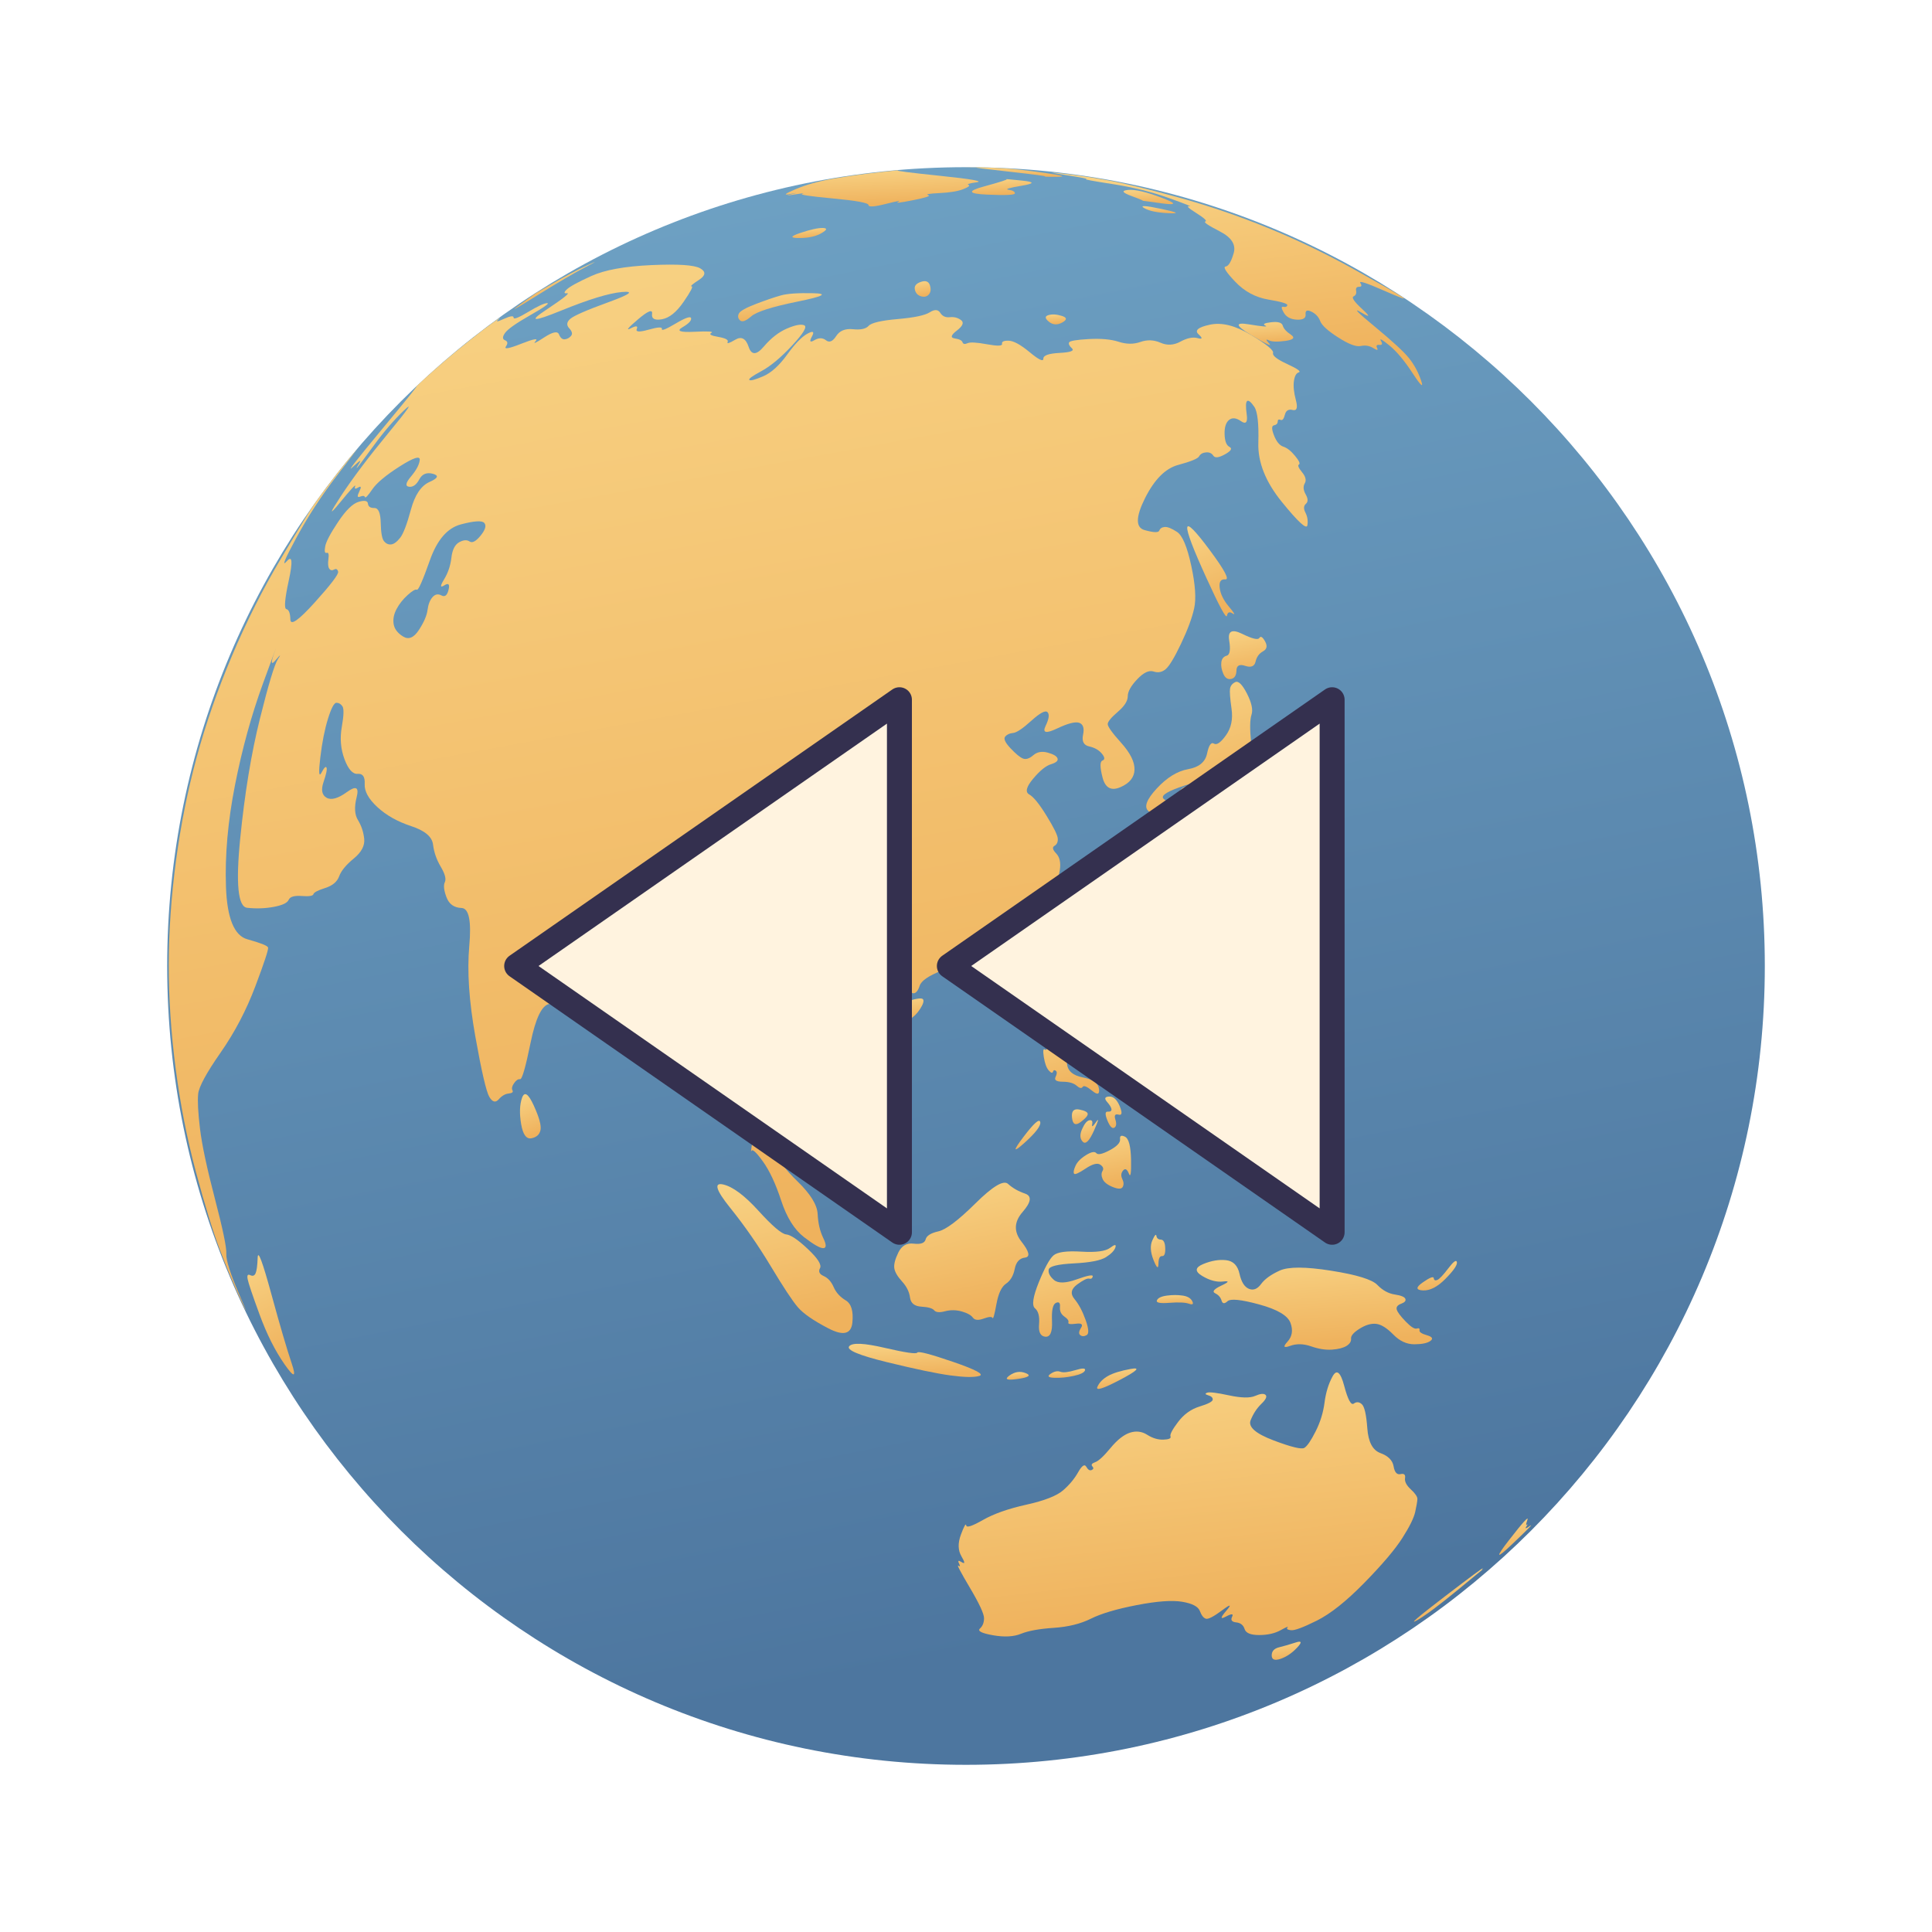
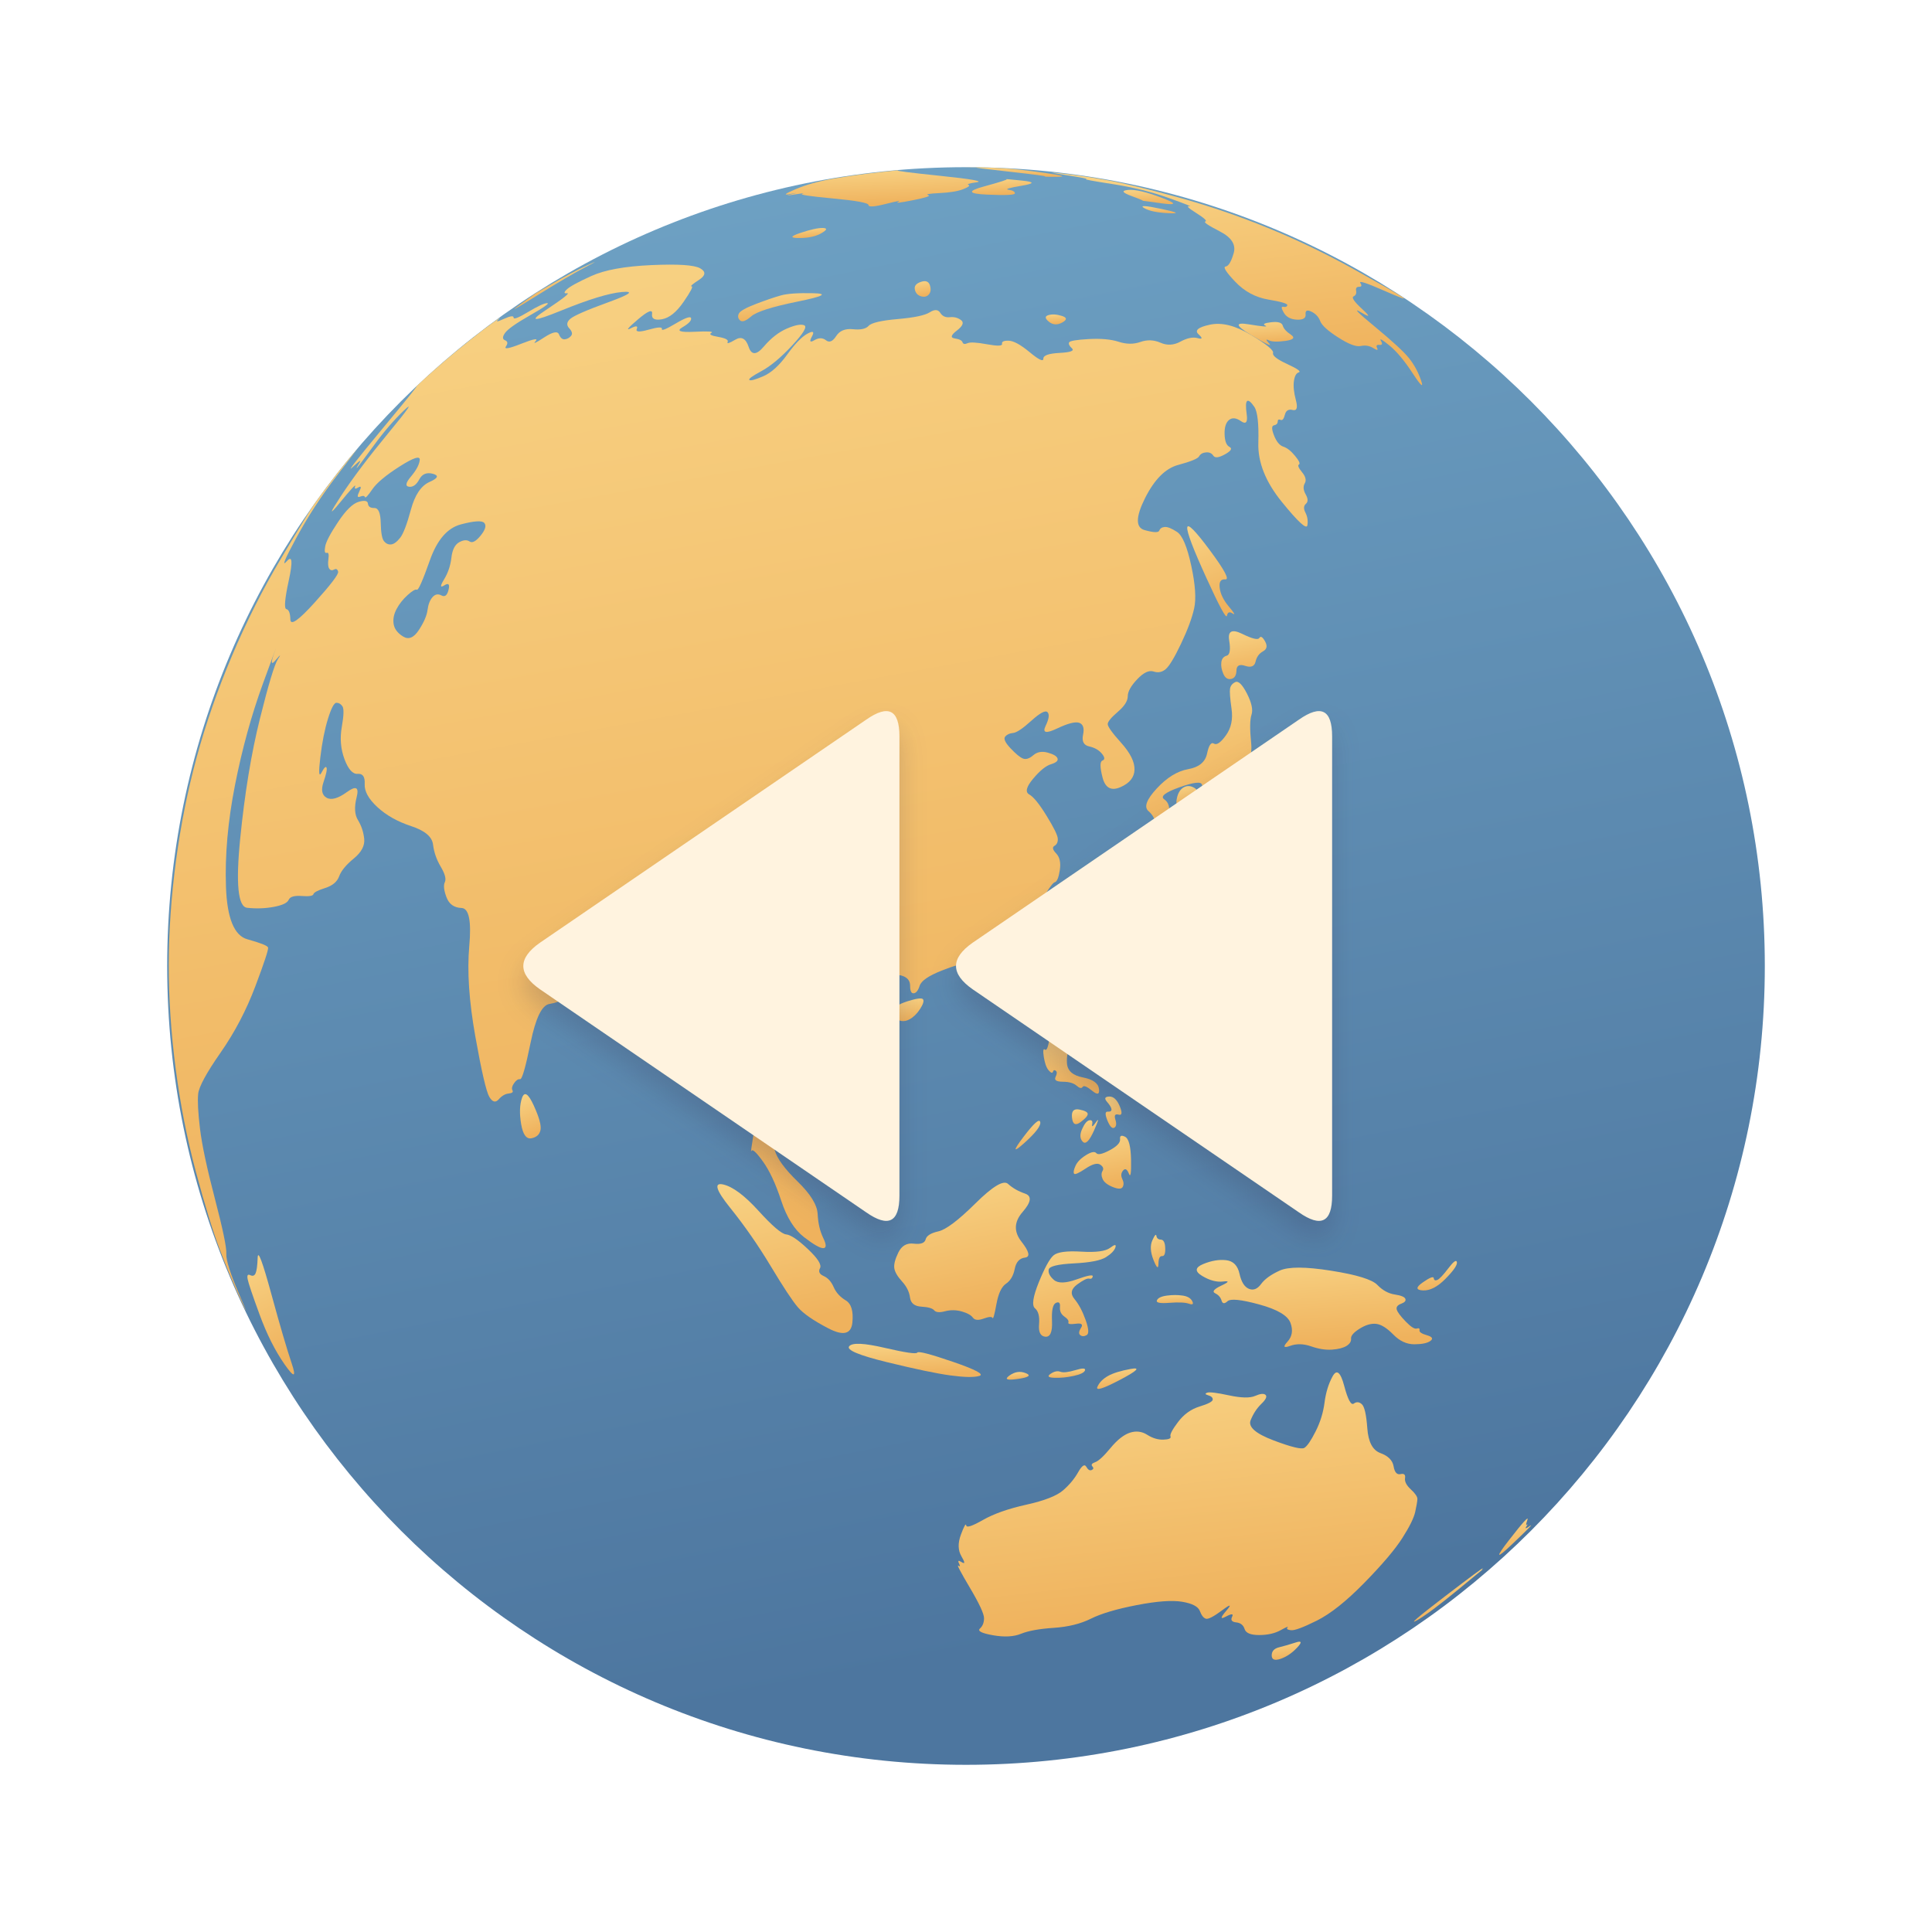
<svg xmlns="http://www.w3.org/2000/svg" width="64" height="64" viewBox="0 0 64 64" data-material="authored">
  <g id="frameless-artwork" transform="translate(-3.28248 -3.28248) scale(1.102577)">
    <defs>
      <linearGradient id="plex-ocean" x1="0" y1="0" x2=".2" y2="1">
        <stop stop-color="#70a4c6" />
        <stop offset="1" stop-color="#4d769f" />
      </linearGradient>
      <linearGradient id="plex-land" x1="0" y1="0" x2=".2" y2="1">
        <stop stop-color="#f8d385" />
        <stop offset="1" stop-color="#efb25d" />
      </linearGradient>
      <clipPath id="globe">
        <circle cx="32" cy="32" r="24" />
      </clipPath>
+       <filter id="rewind-button-shadow" x="-15%" y="-15%" width="130%" height="140%" color-interpolation-filters="sRGB">
+         <feGaussianBlur in="SourceAlpha" stdDeviation=".4" result="blur" />
+         <feOffset in="blur" dy=".5" result="offset" />
+         <feFlood flood-color="#34304f" flood-opacity=".2" result="shade" />
+         <feComposite in="shade" in2="offset" operator="in" result="shadow" />
+         <feMerge>
+           <feMergeNode in="shadow" />
+           <feMergeNode in="SourceGraphic" />
+         </feMerge>
+       </filter>
    </defs>
    <g data-material="authored" stroke-linecap="round" stroke-linejoin="round">
      <circle cx="32" cy="32" r="24" fill="url(#plex-ocean)" />
      <g clip-path="url(#globe)" fill="url(#plex-land)">
        <path d="M41.185 52.714Q41.184 52.523 41.407 52.469Q41.630 52.415 41.905 52.325Q42.179 52.235 41.948 52.480Q41.717 52.725 41.452 52.816Q41.187 52.906 41.185 52.714Z" fill-rule="evenodd" />
        <path d="M47.522 50.103Q47.460 50.180 47.565 50.095Q47.670 50.009 46.794 50.730Q45.917 51.451 45.546 51.660Q45.175 51.868 46.379 50.947Q47.583 50.025 47.522 50.103Z" fill-rule="evenodd" />
        <path d="M48.868 48.639Q48.802 48.828 48.850 48.786Q48.899 48.744 48.832 48.846Q48.766 48.948 48.943 48.823Q49.119 48.698 48.402 49.378Q47.686 50.059 48.311 49.254Q48.935 48.449 48.868 48.639Z" fill-rule="evenodd" />
        <path d="M10.719 40.759Q10.732 40.402 11.128 41.850Q11.524 43.298 11.741 43.940Q11.957 44.582 11.528 43.969Q11.099 43.356 10.776 42.472Q10.452 41.588 10.418 41.411Q10.383 41.233 10.495 41.288Q10.608 41.344 10.657 41.230Q10.706 41.116 10.719 40.759Z" fill-rule="evenodd" />
        <path d="M43.363 44.615Q43.528 45.236 43.651 45.147Q43.773 45.058 43.892 45.165Q44.012 45.271 44.057 45.888Q44.101 46.506 44.451 46.634Q44.800 46.761 44.847 47.032Q44.893 47.302 45.055 47.266Q45.216 47.230 45.191 47.385Q45.166 47.541 45.366 47.726Q45.566 47.911 45.562 48.017Q45.557 48.123 45.497 48.398Q45.437 48.673 45.109 49.187Q44.781 49.701 43.969 50.531Q43.157 51.361 42.538 51.669Q41.920 51.977 41.761 51.956Q41.602 51.936 41.659 51.874Q41.715 51.811 41.454 51.955Q41.192 52.100 40.810 52.101Q40.427 52.102 40.371 51.922Q40.315 51.742 40.118 51.721Q39.921 51.700 39.994 51.554Q40.068 51.408 39.809 51.546Q39.550 51.685 39.815 51.377Q40.081 51.070 39.699 51.355Q39.317 51.640 39.210 51.611Q39.102 51.581 39.026 51.379Q38.949 51.177 38.493 51.101Q38.037 51.025 37.126 51.202Q36.214 51.379 35.750 51.611Q35.285 51.842 34.635 51.885Q33.985 51.928 33.653 52.063Q33.321 52.198 32.809 52.107Q32.297 52.016 32.419 51.906Q32.541 51.795 32.542 51.596Q32.542 51.397 32.115 50.677Q31.688 49.956 31.771 50.016Q31.853 50.077 31.789 49.947Q31.725 49.818 31.874 49.913Q32.024 50.008 31.864 49.737Q31.704 49.467 31.848 49.081Q31.992 48.694 32.007 48.808Q32.022 48.922 32.509 48.644Q32.996 48.366 33.814 48.184Q34.631 48.002 34.916 47.754Q35.202 47.506 35.370 47.208Q35.539 46.910 35.614 47.045Q35.690 47.181 35.776 47.143Q35.862 47.105 35.796 47.033Q35.730 46.961 35.882 46.907Q36.035 46.853 36.340 46.484Q36.645 46.115 36.923 46.022Q37.202 45.930 37.444 46.084Q37.686 46.238 37.932 46.230Q38.177 46.222 38.144 46.134Q38.110 46.046 38.372 45.699Q38.634 45.352 39.021 45.234Q39.409 45.115 39.413 45.026Q39.416 44.938 39.277 44.898Q39.138 44.858 39.244 44.820Q39.350 44.781 39.902 44.900Q40.454 45.018 40.688 44.916Q40.921 44.813 41.000 44.886Q41.078 44.958 40.874 45.155Q40.670 45.352 40.551 45.649Q40.433 45.946 41.236 46.251Q42.039 46.555 42.166 46.477Q42.294 46.399 42.504 45.983Q42.714 45.568 42.772 45.117Q42.830 44.665 43.014 44.329Q43.198 43.993 43.363 44.615Z" fill-rule="evenodd" />
        <path d="M36.634 44.430Q35.860 44.838 35.948 44.643Q36.036 44.447 36.265 44.318Q36.493 44.189 36.951 44.106Q37.408 44.022 36.634 44.430Z" fill-rule="evenodd" />
        <path d="M33.305 44.305Q33.546 44.131 33.798 44.234Q34.050 44.336 33.557 44.407Q33.063 44.478 33.305 44.305Z" fill-rule="evenodd" />
        <path d="M35.576 44.147Q35.543 44.249 35.234 44.316Q34.924 44.383 34.651 44.372Q34.378 44.362 34.543 44.252Q34.708 44.142 34.835 44.191Q34.963 44.239 35.286 44.142Q35.608 44.045 35.576 44.147Z" fill-rule="evenodd" />
        <path d="M28.491 43.424Q28.629 43.256 29.560 43.473Q30.491 43.689 30.536 43.615Q30.582 43.540 31.609 43.893Q32.637 44.246 32.400 44.316Q32.164 44.386 31.533 44.301Q30.903 44.215 29.628 43.903Q28.353 43.591 28.491 43.424Z" fill-rule="evenodd" />
        <path d="M46.749 40.899Q46.772 41.026 46.408 41.396Q46.045 41.765 45.725 41.747Q45.405 41.728 45.724 41.506Q46.043 41.284 46.054 41.379Q46.064 41.473 46.161 41.432Q46.257 41.391 46.492 41.082Q46.726 40.773 46.749 40.899Z" fill-rule="evenodd" />
        <path d="M38.797 42.070Q38.867 42.206 38.699 42.147Q38.531 42.088 38.109 42.120Q37.686 42.153 37.736 42.044Q37.785 41.936 38.036 41.903Q38.286 41.870 38.506 41.902Q38.727 41.933 38.797 42.070Z" fill-rule="evenodd" />
        <path d="M39.818 40.839Q40.135 40.876 40.217 41.245Q40.298 41.614 40.498 41.698Q40.698 41.782 40.865 41.556Q41.031 41.330 41.425 41.151Q41.819 40.972 42.971 41.155Q44.122 41.337 44.358 41.581Q44.594 41.825 44.879 41.869Q45.164 41.912 45.200 42.000Q45.235 42.088 45.074 42.147Q44.912 42.207 44.941 42.320Q44.971 42.434 45.208 42.679Q45.445 42.924 45.542 42.893Q45.640 42.861 45.625 42.943Q45.609 43.025 45.850 43.094Q46.090 43.164 45.953 43.264Q45.817 43.364 45.470 43.365Q45.124 43.366 44.837 43.072Q44.550 42.779 44.325 42.752Q44.100 42.726 43.829 42.895Q43.558 43.064 43.569 43.193Q43.581 43.322 43.433 43.414Q43.286 43.505 42.997 43.526Q42.708 43.546 42.367 43.427Q42.026 43.308 41.736 43.414Q41.446 43.520 41.659 43.287Q41.871 43.055 41.749 42.723Q41.626 42.392 40.810 42.169Q39.994 41.946 39.857 42.072Q39.720 42.198 39.678 42.052Q39.636 41.907 39.486 41.833Q39.336 41.759 39.676 41.600Q40.016 41.442 39.726 41.479Q39.436 41.516 39.096 41.312Q38.755 41.108 39.128 40.954Q39.500 40.801 39.818 40.839Z" fill-rule="evenodd" />
        <path d="M36.489 40.454Q36.443 40.598 36.205 40.748Q35.968 40.898 35.241 40.935Q34.514 40.972 34.485 41.120Q34.455 41.268 34.641 41.431Q34.827 41.594 35.326 41.415Q35.825 41.236 35.808 41.326Q35.791 41.415 35.701 41.393Q35.610 41.370 35.337 41.571Q35.064 41.773 35.259 42.006Q35.453 42.239 35.594 42.635Q35.735 43.030 35.624 43.091Q35.513 43.152 35.434 43.091Q35.354 43.030 35.456 42.872Q35.557 42.714 35.303 42.748Q35.048 42.782 35.076 42.709Q35.103 42.635 34.955 42.532Q34.807 42.429 34.823 42.244Q34.840 42.059 34.701 42.122Q34.562 42.186 34.584 42.671Q34.605 43.157 34.385 43.138Q34.165 43.119 34.195 42.765Q34.225 42.411 34.073 42.285Q33.922 42.160 34.187 41.503Q34.453 40.847 34.630 40.694Q34.806 40.542 35.468 40.582Q36.129 40.622 36.332 40.466Q36.535 40.310 36.489 40.454Z" fill-rule="evenodd" />
        <path d="M37.986 40.476Q37.995 40.725 37.891 40.716Q37.786 40.707 37.782 40.951Q37.777 41.194 37.635 40.837Q37.492 40.479 37.599 40.242Q37.706 40.004 37.721 40.110Q37.737 40.215 37.857 40.221Q37.977 40.227 37.986 40.476Z" fill-rule="evenodd" />
        <path d="M28.586 42.716Q28.532 43.235 27.863 42.886Q27.193 42.538 26.947 42.251Q26.701 41.963 26.132 41.016Q25.562 40.069 24.916 39.267Q24.271 38.465 24.705 38.564Q25.138 38.664 25.764 39.353Q26.390 40.042 26.597 40.064Q26.804 40.085 27.250 40.505Q27.696 40.926 27.614 41.078Q27.531 41.230 27.724 41.315Q27.916 41.400 28.024 41.647Q28.132 41.894 28.386 42.046Q28.639 42.197 28.586 42.716Z" fill-rule="evenodd" />
        <path d="M33.701 39.390Q33.314 39.834 33.667 40.282Q34.019 40.731 33.772 40.761Q33.525 40.791 33.464 41.100Q33.403 41.409 33.202 41.545Q33.001 41.680 32.914 42.160Q32.827 42.640 32.796 42.574Q32.765 42.507 32.528 42.594Q32.291 42.680 32.208 42.566Q32.125 42.451 31.872 42.379Q31.618 42.308 31.370 42.373Q31.122 42.439 31.045 42.346Q30.969 42.253 30.660 42.235Q30.351 42.217 30.318 41.961Q30.285 41.705 30.081 41.481Q29.876 41.256 29.847 41.086Q29.818 40.915 29.967 40.609Q30.116 40.303 30.430 40.342Q30.744 40.380 30.787 40.214Q30.829 40.049 31.169 39.973Q31.509 39.898 32.286 39.130Q33.062 38.362 33.264 38.547Q33.465 38.732 33.776 38.839Q34.088 38.947 33.701 39.390Z" fill-rule="evenodd" />
        <path d="M36.779 37.130Q36.946 37.214 36.959 37.824Q36.971 38.435 36.892 38.235Q36.812 38.035 36.719 38.145Q36.627 38.255 36.695 38.398Q36.764 38.541 36.707 38.640Q36.651 38.738 36.407 38.639Q36.164 38.540 36.104 38.398Q36.043 38.256 36.103 38.156Q36.164 38.056 36.032 37.968Q35.900 37.881 35.591 38.088Q35.281 38.295 35.246 38.238Q35.211 38.180 35.289 38.006Q35.366 37.831 35.604 37.683Q35.841 37.535 35.916 37.623Q35.990 37.710 36.318 37.535Q36.646 37.360 36.629 37.203Q36.611 37.046 36.779 37.130Z" fill-rule="evenodd" />
        <path d="M18.945 37.176Q18.714 37.222 18.634 36.746Q18.554 36.270 18.661 35.963Q18.769 35.655 19.013 36.190Q19.257 36.724 19.217 36.926Q19.176 37.129 18.945 37.176Z" fill-rule="evenodd" />
        <path d="M35.907 36.689Q36.051 36.482 35.844 36.948Q35.637 37.413 35.508 37.280Q35.378 37.146 35.488 36.900Q35.597 36.654 35.708 36.635Q35.820 36.617 35.791 36.757Q35.763 36.897 35.907 36.689Z" fill-rule="evenodd" />
        <path d="M34.230 36.686Q34.270 36.852 33.757 37.313Q33.245 37.774 33.718 37.147Q34.191 36.520 34.230 36.686Z" fill-rule="evenodd" />
        <path d="M35.185 36.560Q35.152 36.263 35.405 36.313Q35.658 36.362 35.657 36.448Q35.656 36.534 35.436 36.695Q35.217 36.856 35.185 36.560Z" fill-rule="evenodd" />
        <path d="M36.300 35.922Q36.493 35.913 36.618 36.211Q36.742 36.509 36.585 36.466Q36.427 36.423 36.488 36.614Q36.548 36.806 36.454 36.859Q36.359 36.911 36.248 36.640Q36.138 36.368 36.257 36.376Q36.377 36.384 36.371 36.306Q36.365 36.229 36.236 36.080Q36.107 35.931 36.300 35.922Z" fill-rule="evenodd" />
        <path d="M34.526 34.059Q34.595 33.540 34.896 33.531Q35.198 33.522 35.264 33.808Q35.330 34.094 35.170 34.345Q35.010 34.596 35.034 34.928Q35.059 35.260 35.509 35.347Q35.960 35.434 35.995 35.690Q36.031 35.945 35.792 35.750Q35.553 35.554 35.504 35.633Q35.455 35.712 35.322 35.595Q35.190 35.479 34.905 35.477Q34.621 35.475 34.691 35.334Q34.760 35.192 34.698 35.147Q34.637 35.102 34.613 35.177Q34.589 35.253 34.486 35.138Q34.384 35.023 34.338 34.735Q34.293 34.447 34.375 34.512Q34.458 34.577 34.526 34.059Z" fill-rule="evenodd" />
        <path d="M30.308 33.600Q30.134 33.696 29.974 33.626Q29.813 33.555 29.813 33.375Q29.813 33.196 30.241 33.060Q30.670 32.924 30.712 33.005Q30.755 33.085 30.618 33.295Q30.481 33.505 30.308 33.600Z" fill-rule="evenodd" />
        <path d="M34.747 31.446Q34.550 32.090 34.413 31.764Q34.275 31.437 34.521 31.062Q34.767 30.687 34.856 30.745Q34.945 30.802 34.747 31.446Z" fill-rule="evenodd" />
        <path d="M38.852 26.643Q39.015 26.736 38.948 26.872Q38.880 27.008 38.724 27.010Q38.568 27.013 38.546 27.138Q38.523 27.262 38.404 27.218Q38.285 27.174 38.339 26.945Q38.393 26.715 38.541 26.632Q38.689 26.550 38.852 26.643Z" fill-rule="evenodd" />
        <path d="M40.578 24.451Q40.504 24.674 40.567 25.295Q40.629 25.916 40.182 26.105Q39.734 26.294 39.556 26.560Q39.378 26.826 39.253 26.764Q39.127 26.702 39.089 26.552Q39.051 26.402 38.408 26.633Q37.764 26.864 37.958 26.994Q38.153 27.124 38.097 27.484Q38.042 27.845 37.944 27.944Q37.847 28.043 37.752 27.973Q37.657 27.902 37.671 27.713Q37.685 27.524 37.479 27.343Q37.273 27.162 37.730 26.668Q38.188 26.173 38.675 26.086Q39.161 26.000 39.242 25.620Q39.322 25.240 39.448 25.318Q39.574 25.397 39.810 25.069Q40.046 24.742 39.978 24.271Q39.911 23.801 39.933 23.668Q39.955 23.534 40.093 23.470Q40.232 23.407 40.442 23.817Q40.652 24.228 40.578 24.451Z" fill-rule="evenodd" />
        <path d="M40.296 22.020Q40.753 22.244 40.813 22.145Q40.873 22.045 40.986 22.248Q41.099 22.451 40.924 22.546Q40.749 22.642 40.700 22.855Q40.651 23.069 40.391 22.983Q40.131 22.896 40.126 23.120Q40.121 23.344 39.966 23.376Q39.811 23.408 39.731 23.221Q39.651 23.034 39.671 22.875Q39.692 22.715 39.833 22.677Q39.975 22.639 39.907 22.218Q39.838 21.796 40.296 22.020Z" fill-rule="evenodd" />
        <path d="M38.647 18.826Q38.669 18.623 39.330 19.514Q39.992 20.405 39.790 20.385Q39.588 20.364 39.622 20.640Q39.656 20.916 39.902 21.207Q40.148 21.498 40.008 21.407Q39.868 21.316 39.840 21.476Q39.812 21.636 39.219 20.333Q38.625 19.029 38.647 18.826Z" fill-rule="evenodd" />
        <path d="M20.617 10.950Q21.092 10.730 20.578 10.996Q20.065 11.261 19.078 11.877Q18.092 12.493 18.611 12.121Q19.129 11.748 19.109 11.766Q19.089 11.783 19.616 11.476Q20.142 11.170 20.617 10.950Z" fill-rule="evenodd" />
        <path d="M40.497 12.722Q41.135 12.826 40.996 12.761Q40.858 12.695 41.167 12.659Q41.477 12.623 41.516 12.759Q41.556 12.896 41.760 13.032Q41.963 13.168 41.598 13.219Q41.232 13.269 41.094 13.201Q40.956 13.133 41.108 13.297Q41.261 13.460 40.560 13.039Q39.860 12.617 40.497 12.722Z" fill-rule="evenodd" />
        <path d="M35.610 8.358Q35.725 8.349 35.000 8.237Q34.274 8.125 34.883 8.190Q35.492 8.255 36.234 8.389Q36.977 8.522 38.361 8.903Q39.746 9.284 41.069 9.825Q42.392 10.366 43.638 11.059Q44.884 11.751 45.109 11.901Q45.335 12.050 44.553 11.706Q43.772 11.363 43.848 11.479Q43.924 11.596 43.811 11.594Q43.698 11.592 43.721 11.714Q43.744 11.835 43.643 11.883Q43.543 11.931 43.908 12.267Q44.273 12.603 43.878 12.367Q43.483 12.131 44.280 12.789Q45.077 13.447 45.309 13.737Q45.541 14.027 45.670 14.400Q45.799 14.772 45.424 14.198Q45.049 13.623 44.718 13.354Q44.387 13.085 44.467 13.219Q44.547 13.354 44.422 13.339Q44.297 13.325 44.352 13.433Q44.407 13.542 44.236 13.435Q44.065 13.329 43.859 13.373Q43.653 13.417 43.184 13.117Q42.715 12.817 42.642 12.625Q42.569 12.432 42.377 12.340Q42.185 12.248 42.203 12.421Q42.221 12.594 41.941 12.581Q41.662 12.568 41.547 12.370Q41.432 12.172 41.535 12.195Q41.638 12.217 41.653 12.146Q41.667 12.075 41.086 11.978Q40.505 11.880 40.088 11.441Q39.671 11.001 39.801 10.985Q39.931 10.968 40.042 10.584Q40.154 10.201 39.627 9.930Q39.099 9.659 39.190 9.632Q39.280 9.606 38.920 9.379Q38.560 9.152 38.711 9.176Q38.863 9.201 38.089 8.925Q37.316 8.649 36.406 8.508Q35.496 8.368 35.610 8.358Z" fill-rule="evenodd" />
        <path d="M37.296 9.007Q37.387 9.019 36.970 8.866Q36.554 8.713 36.870 8.684Q37.186 8.655 37.875 8.917Q38.565 9.178 37.885 9.087Q37.206 8.995 37.296 9.007Z" fill-rule="evenodd" />
        <path d="M34.375 8.278Q34.460 8.265 33.315 8.137Q32.169 8.009 32.311 8.009Q32.452 8.008 32.128 8.005Q31.803 8.001 32.054 8.001Q32.305 8.002 32.545 8.007Q32.784 8.013 33.173 8.036Q33.563 8.058 34.369 8.173Q35.176 8.288 34.733 8.289Q34.289 8.290 34.375 8.278Z" fill-rule="evenodd" />
        <path d="M37.354 9.230Q37.135 9.100 37.870 9.254Q38.605 9.407 38.090 9.383Q37.574 9.359 37.354 9.230Z" fill-rule="evenodd" />
        <path d="M34.881 12.469Q35.116 12.542 34.893 12.666Q34.670 12.790 34.489 12.642Q34.309 12.494 34.477 12.445Q34.646 12.395 34.881 12.469Z" fill-rule="evenodd" />
        <path d="M25.547 12.482Q25.308 12.691 25.213 12.604Q25.118 12.517 25.175 12.400Q25.232 12.283 25.689 12.109Q26.145 11.935 26.438 11.853Q26.730 11.771 27.414 11.787Q28.098 11.803 26.942 12.038Q25.786 12.273 25.547 12.482Z" fill-rule="evenodd" />
        <path d="M31.226 12.375Q31.323 12.529 31.513 12.507Q31.702 12.485 31.849 12.593Q31.996 12.700 31.726 12.908Q31.456 13.115 31.662 13.145Q31.867 13.176 31.895 13.260Q31.923 13.344 32.044 13.289Q32.164 13.234 32.634 13.321Q33.103 13.407 33.083 13.307Q33.062 13.207 33.283 13.213Q33.505 13.220 33.915 13.560Q34.325 13.901 34.324 13.753Q34.322 13.605 34.813 13.580Q35.305 13.554 35.183 13.443Q35.062 13.331 35.099 13.263Q35.136 13.195 35.689 13.164Q36.243 13.134 36.589 13.246Q36.935 13.359 37.240 13.251Q37.546 13.143 37.844 13.274Q38.142 13.405 38.443 13.241Q38.745 13.077 38.962 13.136Q39.179 13.196 38.987 13.021Q38.796 12.846 39.328 12.732Q39.860 12.617 40.560 13.039Q41.261 13.460 41.225 13.581Q41.189 13.702 41.652 13.915Q42.114 14.128 41.999 14.164Q41.884 14.199 41.852 14.428Q41.820 14.656 41.911 14.999Q42.003 15.342 41.815 15.295Q41.627 15.248 41.580 15.439Q41.533 15.629 41.450 15.592Q41.368 15.554 41.365 15.644Q41.362 15.734 41.253 15.756Q41.143 15.777 41.254 16.059Q41.365 16.341 41.535 16.397Q41.705 16.452 41.887 16.675Q42.070 16.897 42.003 16.933Q41.936 16.969 42.097 17.165Q42.258 17.360 42.178 17.499Q42.097 17.637 42.206 17.831Q42.315 18.024 42.212 18.114Q42.108 18.204 42.199 18.380Q42.289 18.556 42.257 18.759Q42.225 18.963 41.491 18.059Q40.757 17.156 40.783 16.284Q40.808 15.412 40.660 15.197Q40.512 14.981 40.448 15.026Q40.384 15.072 40.434 15.428Q40.483 15.784 40.264 15.632Q40.045 15.479 39.903 15.595Q39.761 15.711 39.769 16.022Q39.778 16.334 39.916 16.404Q40.055 16.475 39.779 16.628Q39.503 16.781 39.431 16.668Q39.358 16.555 39.209 16.569Q39.061 16.583 39.003 16.688Q38.946 16.792 38.374 16.946Q37.802 17.100 37.379 17.944Q36.957 18.788 37.364 18.903Q37.770 19.017 37.807 18.919Q37.844 18.820 37.971 18.810Q38.097 18.799 38.340 18.958Q38.583 19.117 38.767 19.971Q38.952 20.824 38.854 21.260Q38.756 21.696 38.460 22.318Q38.164 22.941 38.001 23.080Q37.839 23.220 37.635 23.152Q37.430 23.084 37.145 23.384Q36.860 23.684 36.860 23.896Q36.860 24.108 36.562 24.363Q36.265 24.618 36.258 24.728Q36.251 24.838 36.660 25.293Q37.069 25.747 37.063 26.096Q37.057 26.446 36.641 26.627Q36.225 26.808 36.103 26.339Q35.982 25.871 36.100 25.827Q36.217 25.783 36.082 25.620Q35.947 25.457 35.701 25.403Q35.455 25.349 35.517 25.053Q35.579 24.757 35.403 24.694Q35.226 24.631 34.733 24.866Q34.239 25.101 34.391 24.788Q34.543 24.475 34.450 24.375Q34.357 24.276 33.965 24.630Q33.573 24.985 33.414 24.999Q33.256 25.013 33.177 25.109Q33.098 25.204 33.337 25.458Q33.575 25.711 33.710 25.766Q33.844 25.820 34.020 25.669Q34.195 25.517 34.454 25.589Q34.714 25.660 34.750 25.764Q34.786 25.868 34.556 25.937Q34.325 26.006 34.017 26.373Q33.709 26.740 33.900 26.846Q34.091 26.951 34.420 27.486Q34.750 28.021 34.758 28.174Q34.766 28.328 34.658 28.390Q34.549 28.452 34.710 28.619Q34.870 28.786 34.818 29.124Q34.766 29.461 34.664 29.485Q34.563 29.509 34.136 30.275Q33.708 31.041 33.186 31.422Q32.665 31.802 32.329 31.921Q31.993 32.040 31.927 31.972Q31.860 31.904 31.270 32.138Q30.681 32.371 30.609 32.591Q30.538 32.810 30.429 32.820Q30.320 32.829 30.321 32.596Q30.323 32.363 30.064 32.288Q29.806 32.212 29.275 32.599Q28.744 32.985 28.694 33.128Q28.644 33.270 29.254 34.088Q29.865 34.905 29.914 35.654Q29.964 36.403 29.791 36.532Q29.618 36.661 28.951 37.121Q28.283 37.581 28.212 37.446Q28.142 37.311 28.203 37.176Q28.264 37.041 27.948 36.874Q27.632 36.706 27.460 36.374Q27.289 36.041 26.943 35.921Q26.597 35.801 26.635 35.641Q26.673 35.482 26.498 35.467Q26.324 35.452 26.107 36.290Q25.890 37.127 26.020 37.146Q26.150 37.166 26.255 37.538Q26.360 37.909 26.942 38.476Q27.524 39.042 27.543 39.454Q27.563 39.865 27.710 40.170Q27.858 40.474 27.712 40.477Q27.566 40.480 27.132 40.145Q26.698 39.809 26.447 39.047Q26.197 38.285 25.893 37.865Q25.589 37.446 25.551 37.561Q25.514 37.677 25.633 36.943Q25.751 36.208 25.587 35.222Q25.423 34.236 25.354 34.055Q25.285 33.873 24.920 34.083Q24.555 34.292 24.337 34.195Q24.118 34.099 24.190 33.651Q24.261 33.204 24.174 32.873Q24.086 32.542 23.873 32.311Q23.661 32.080 23.551 31.620Q23.441 31.159 23.279 31.124Q23.117 31.089 23.046 31.283Q22.976 31.477 22.763 31.394Q22.551 31.310 22.514 31.381Q22.477 31.452 22.136 31.430Q21.795 31.408 21.666 31.668Q21.537 31.929 21.265 32.017Q20.993 32.104 20.420 32.500Q19.847 32.896 19.832 32.990Q19.817 33.084 19.481 33.141Q19.145 33.198 18.918 34.306Q18.692 35.414 18.603 35.401Q18.514 35.388 18.422 35.521Q18.329 35.655 18.374 35.735Q18.419 35.815 18.260 35.831Q18.101 35.847 17.960 36.007Q17.819 36.167 17.680 35.935Q17.541 35.702 17.258 34.117Q16.975 32.533 17.076 31.401Q17.178 30.269 16.843 30.257Q16.508 30.245 16.391 29.934Q16.274 29.622 16.342 29.481Q16.410 29.339 16.220 29.019Q16.030 28.699 15.987 28.349Q15.944 27.998 15.329 27.797Q14.715 27.595 14.315 27.226Q13.916 26.857 13.934 26.532Q13.952 26.208 13.726 26.227Q13.499 26.246 13.327 25.786Q13.155 25.325 13.247 24.811Q13.338 24.298 13.263 24.194Q13.189 24.090 13.084 24.092Q12.979 24.094 12.831 24.571Q12.683 25.048 12.601 25.731Q12.519 26.415 12.637 26.189Q12.755 25.964 12.787 26.040Q12.820 26.115 12.699 26.469Q12.577 26.823 12.788 26.944Q13.000 27.065 13.403 26.772Q13.807 26.479 13.693 26.925Q13.580 27.371 13.732 27.617Q13.884 27.863 13.919 28.174Q13.955 28.485 13.606 28.771Q13.257 29.057 13.167 29.305Q13.076 29.553 12.746 29.657Q12.415 29.762 12.394 29.842Q12.373 29.922 12.042 29.897Q11.710 29.872 11.650 30.012Q11.589 30.152 11.201 30.224Q10.812 30.296 10.401 30.251Q9.990 30.205 10.194 28.169Q10.397 26.132 10.785 24.575Q11.173 23.017 11.326 22.782Q11.479 22.547 11.263 22.806Q11.048 23.065 11.224 22.574Q11.400 22.084 10.878 23.512Q10.357 24.939 10.037 26.566Q9.717 28.192 9.766 29.612Q9.814 31.033 10.409 31.197Q11.004 31.362 11.031 31.444Q11.057 31.526 10.650 32.606Q10.243 33.687 9.603 34.604Q8.964 35.521 8.931 35.844Q8.899 36.166 8.986 36.889Q9.073 37.612 9.433 38.989Q9.793 40.366 9.777 40.645Q9.760 40.924 10.155 41.844Q10.549 42.764 10.214 42.037Q9.879 41.310 9.574 40.505Q9.269 39.700 8.866 38.197Q8.463 36.693 8.254 35.079Q8.045 33.465 8.048 31.951Q8.051 30.437 8.266 28.826Q8.482 27.214 8.890 25.715Q9.298 24.215 9.950 22.673Q10.603 21.130 11.421 19.755Q12.240 18.379 12.410 18.138Q12.581 17.897 12.810 17.592Q13.039 17.287 13.211 17.070Q13.383 16.854 13.498 16.715Q13.612 16.576 13.700 16.473Q13.788 16.369 13.091 17.278Q12.393 18.188 11.873 19.150Q11.353 20.112 11.596 19.836Q11.839 19.560 11.655 20.408Q11.471 21.255 11.582 21.278Q11.693 21.302 11.701 21.591Q11.709 21.880 12.437 21.073Q13.165 20.266 13.136 20.152Q13.106 20.038 13.015 20.089Q12.924 20.140 12.869 20.062Q12.815 19.984 12.844 19.772Q12.874 19.560 12.792 19.587Q12.709 19.614 12.746 19.401Q12.782 19.187 13.133 18.661Q13.483 18.134 13.750 18.055Q14.018 17.976 14.032 18.109Q14.045 18.243 14.226 18.240Q14.406 18.238 14.416 18.687Q14.425 19.135 14.518 19.242Q14.610 19.349 14.733 19.333Q14.856 19.317 15.000 19.134Q15.144 18.951 15.323 18.287Q15.503 17.624 15.884 17.456Q16.264 17.289 15.984 17.212Q15.704 17.136 15.574 17.380Q15.443 17.625 15.265 17.601Q15.087 17.576 15.325 17.293Q15.563 17.011 15.588 16.801Q15.613 16.591 14.987 16.990Q14.360 17.389 14.161 17.681Q13.961 17.974 13.941 17.911Q13.920 17.848 13.795 17.899Q13.669 17.950 13.772 17.745Q13.874 17.541 13.739 17.624Q13.605 17.707 13.648 17.586Q13.691 17.466 13.191 18.077Q12.691 18.688 13.219 17.882Q13.746 17.077 14.652 15.980Q15.558 14.883 15.106 15.316Q14.655 15.748 14.203 16.368Q13.751 16.988 13.706 17.028Q13.661 17.068 13.772 16.892Q13.883 16.717 13.577 17.007Q13.272 17.298 14.456 15.871Q15.641 14.444 15.478 14.596Q15.314 14.749 15.475 14.596Q15.637 14.443 15.800 14.294Q15.963 14.145 16.335 13.824Q16.707 13.504 17.116 13.180Q17.525 12.856 17.804 12.657Q18.082 12.458 17.951 12.576Q17.819 12.693 18.115 12.558Q18.411 12.424 18.408 12.519Q18.404 12.614 18.845 12.350Q19.285 12.086 19.415 12.085Q19.545 12.084 18.908 12.447Q18.270 12.810 18.150 12.982Q18.029 13.153 18.151 13.201Q18.273 13.248 18.177 13.386Q18.081 13.525 18.640 13.304Q19.200 13.083 19.069 13.227Q18.938 13.370 19.323 13.117Q19.708 12.864 19.772 13.024Q19.837 13.183 19.946 13.171Q20.055 13.160 20.133 13.070Q20.210 12.981 20.079 12.840Q19.947 12.698 20.112 12.556Q20.277 12.413 21.259 12.056Q22.241 11.699 21.659 11.751Q21.078 11.803 19.831 12.311Q18.584 12.818 19.373 12.295Q20.161 11.771 20.015 11.788Q19.869 11.805 20.004 11.675Q20.138 11.544 20.743 11.270Q21.348 10.995 22.549 10.942Q23.751 10.888 24.015 11.039Q24.279 11.189 23.979 11.385Q23.679 11.580 23.757 11.582Q23.834 11.583 23.515 12.046Q23.196 12.510 22.866 12.569Q22.537 12.628 22.568 12.407Q22.599 12.186 22.143 12.574Q21.687 12.963 21.929 12.840Q22.170 12.717 22.109 12.859Q22.047 13.000 22.467 12.881Q22.886 12.763 22.863 12.860Q22.839 12.958 23.281 12.695Q23.724 12.433 23.741 12.540Q23.759 12.648 23.478 12.812Q23.198 12.976 23.834 12.945Q24.469 12.914 24.349 12.978Q24.229 13.043 24.557 13.099Q24.885 13.156 24.839 13.251Q24.793 13.346 25.069 13.183Q25.344 13.019 25.470 13.399Q25.596 13.778 25.923 13.392Q26.250 13.007 26.623 12.847Q26.996 12.688 27.140 12.750Q27.284 12.812 26.774 13.359Q26.264 13.906 25.852 14.128Q25.440 14.349 25.492 14.393Q25.544 14.438 25.907 14.282Q26.269 14.126 26.626 13.632Q26.983 13.138 27.238 13.001Q27.493 12.863 27.370 13.089Q27.247 13.315 27.445 13.198Q27.642 13.082 27.793 13.200Q27.943 13.318 28.099 13.075Q28.255 12.832 28.602 12.868Q28.949 12.905 29.075 12.767Q29.201 12.629 29.948 12.563Q30.694 12.498 30.911 12.360Q31.128 12.221 31.226 12.375ZM16.824 18.732Q16.216 18.893 15.893 19.810Q15.569 20.726 15.502 20.695Q15.435 20.664 15.222 20.857Q15.009 21.050 14.888 21.282Q14.767 21.515 14.805 21.733Q14.844 21.951 15.090 22.102Q15.336 22.253 15.563 21.904Q15.790 21.555 15.822 21.303Q15.855 21.051 15.972 20.918Q16.089 20.785 16.241 20.867Q16.393 20.949 16.454 20.696Q16.515 20.443 16.326 20.564Q16.137 20.685 16.317 20.388Q16.498 20.091 16.539 19.734Q16.580 19.376 16.772 19.269Q16.964 19.162 17.085 19.245Q17.206 19.328 17.417 19.069Q17.627 18.811 17.530 18.691Q17.432 18.571 16.824 18.732Z" fill-rule="evenodd" />
        <path d="M27.699 9.827Q27.913 9.833 27.660 9.981Q27.407 10.129 26.986 10.129Q26.565 10.128 27.025 9.975Q27.485 9.821 27.699 9.827Z" fill-rule="evenodd" />
        <path d="M30.886 11.821Q30.801 11.922 30.651 11.880Q30.500 11.838 30.464 11.679Q30.427 11.520 30.643 11.447Q30.858 11.373 30.915 11.546Q30.971 11.720 30.886 11.821Z" fill-rule="evenodd" />
        <path d="M33.469 8.785Q33.471 8.862 32.626 8.824Q31.781 8.786 32.535 8.581Q33.288 8.375 33.218 8.361Q33.147 8.348 33.700 8.405Q34.253 8.461 33.675 8.557Q33.097 8.654 33.282 8.680Q33.467 8.707 33.469 8.785Z" fill-rule="evenodd" />
        <path d="M30.865 8.839Q30.994 8.876 30.404 8.993Q29.813 9.110 29.965 9.040Q30.116 8.970 29.595 9.103Q29.074 9.236 29.070 9.137Q29.065 9.039 28.004 8.940Q26.943 8.841 27.080 8.800Q27.217 8.759 26.845 8.821Q26.472 8.882 26.765 8.811Q27.058 8.740 26.722 8.806Q26.387 8.872 26.876 8.663Q27.366 8.454 28.033 8.341Q28.700 8.228 29.392 8.152Q30.085 8.077 29.955 8.096Q29.825 8.115 31.235 8.261Q32.646 8.408 32.318 8.454Q31.991 8.500 32.074 8.532Q32.158 8.564 31.918 8.660Q31.678 8.755 31.207 8.778Q30.735 8.801 30.865 8.839Z" fill-rule="evenodd" />
      </g>
-       <path d="M30 24 18.5 32 30 40Z" fill="#fff3df" stroke="#34304f" stroke-width=".75" stroke-linejoin="round" />
-       <path d="M43 24 31.5 32 43 40Z" fill="#fff3df" stroke="#34304f" stroke-width=".75" stroke-linejoin="round" />
+       <g id="rewind-button" fill="#fff3df" filter="url(#rewind-button-shadow)">
+         <path d="M29 24.6q1-.7 1 .5v13.8q0 1.2-1 .5l-9.8-6.7q-1-.7 0-1.4Z" />
+         <path d="M42 24.6q1-.7 1 .5v13.8q0 1.2-1 .5l-9.8-6.7q-1-.7 0-1.4Z" />
+       </g>
    </g>
  </g>
</svg>
